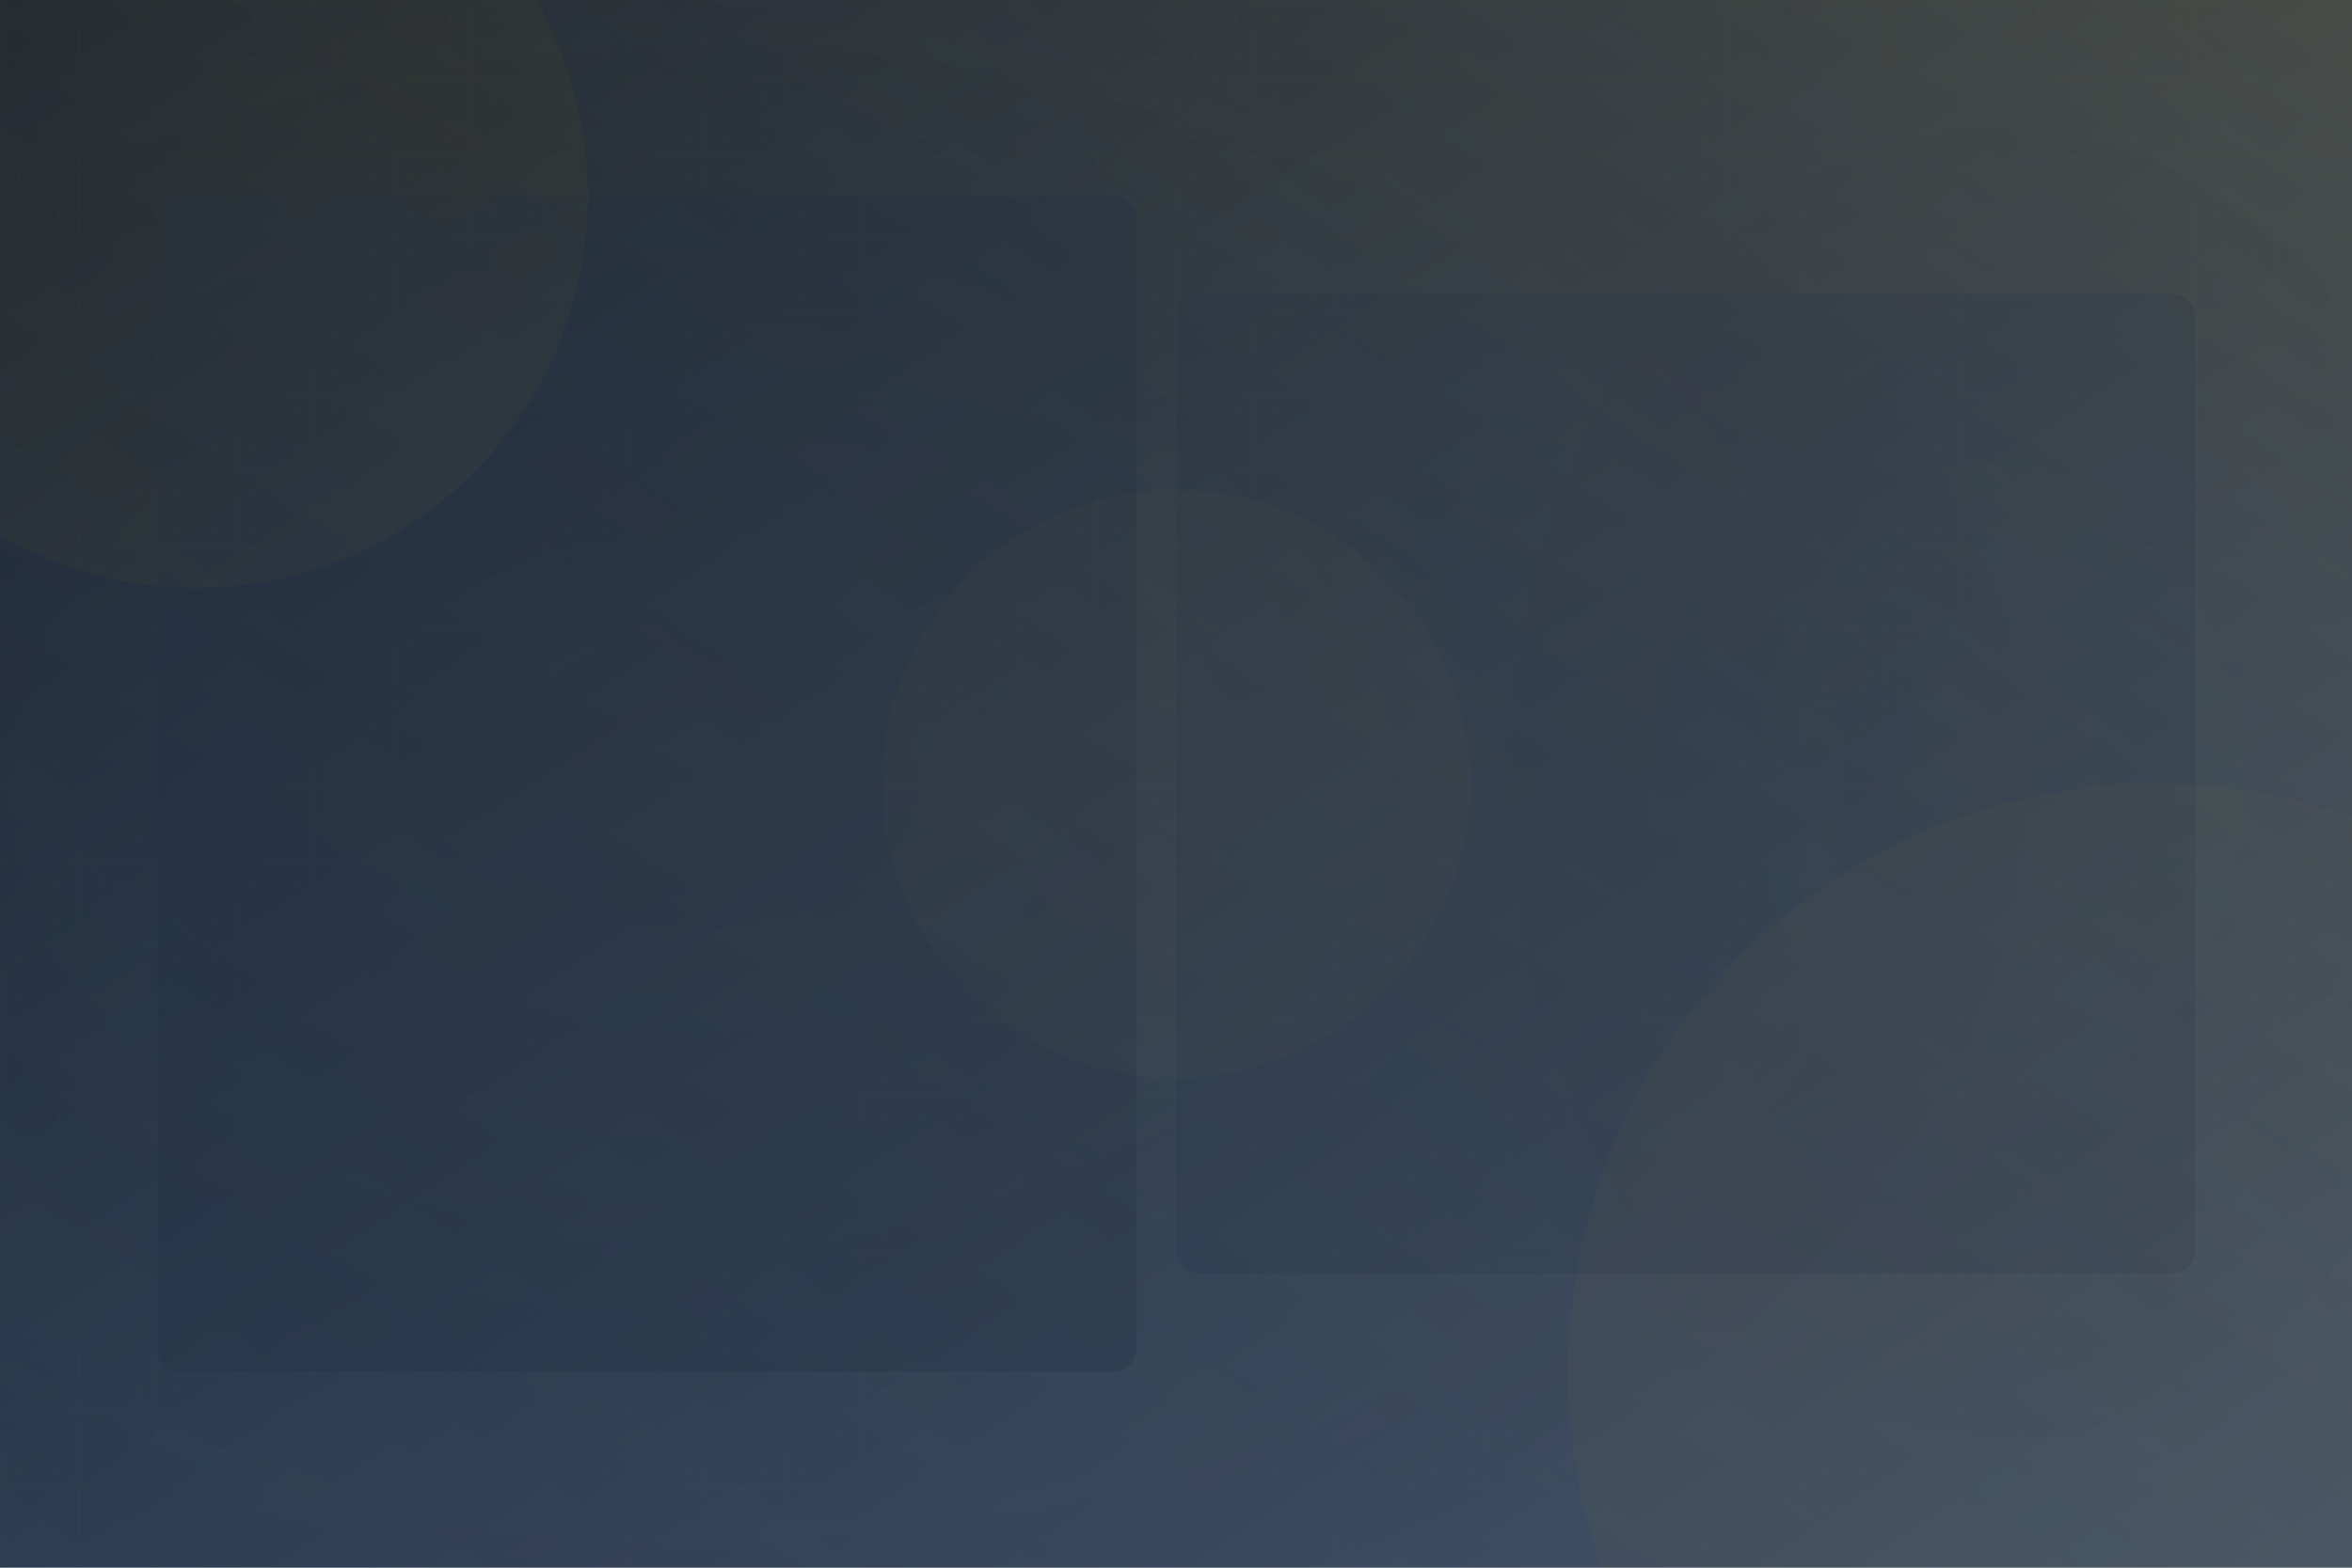
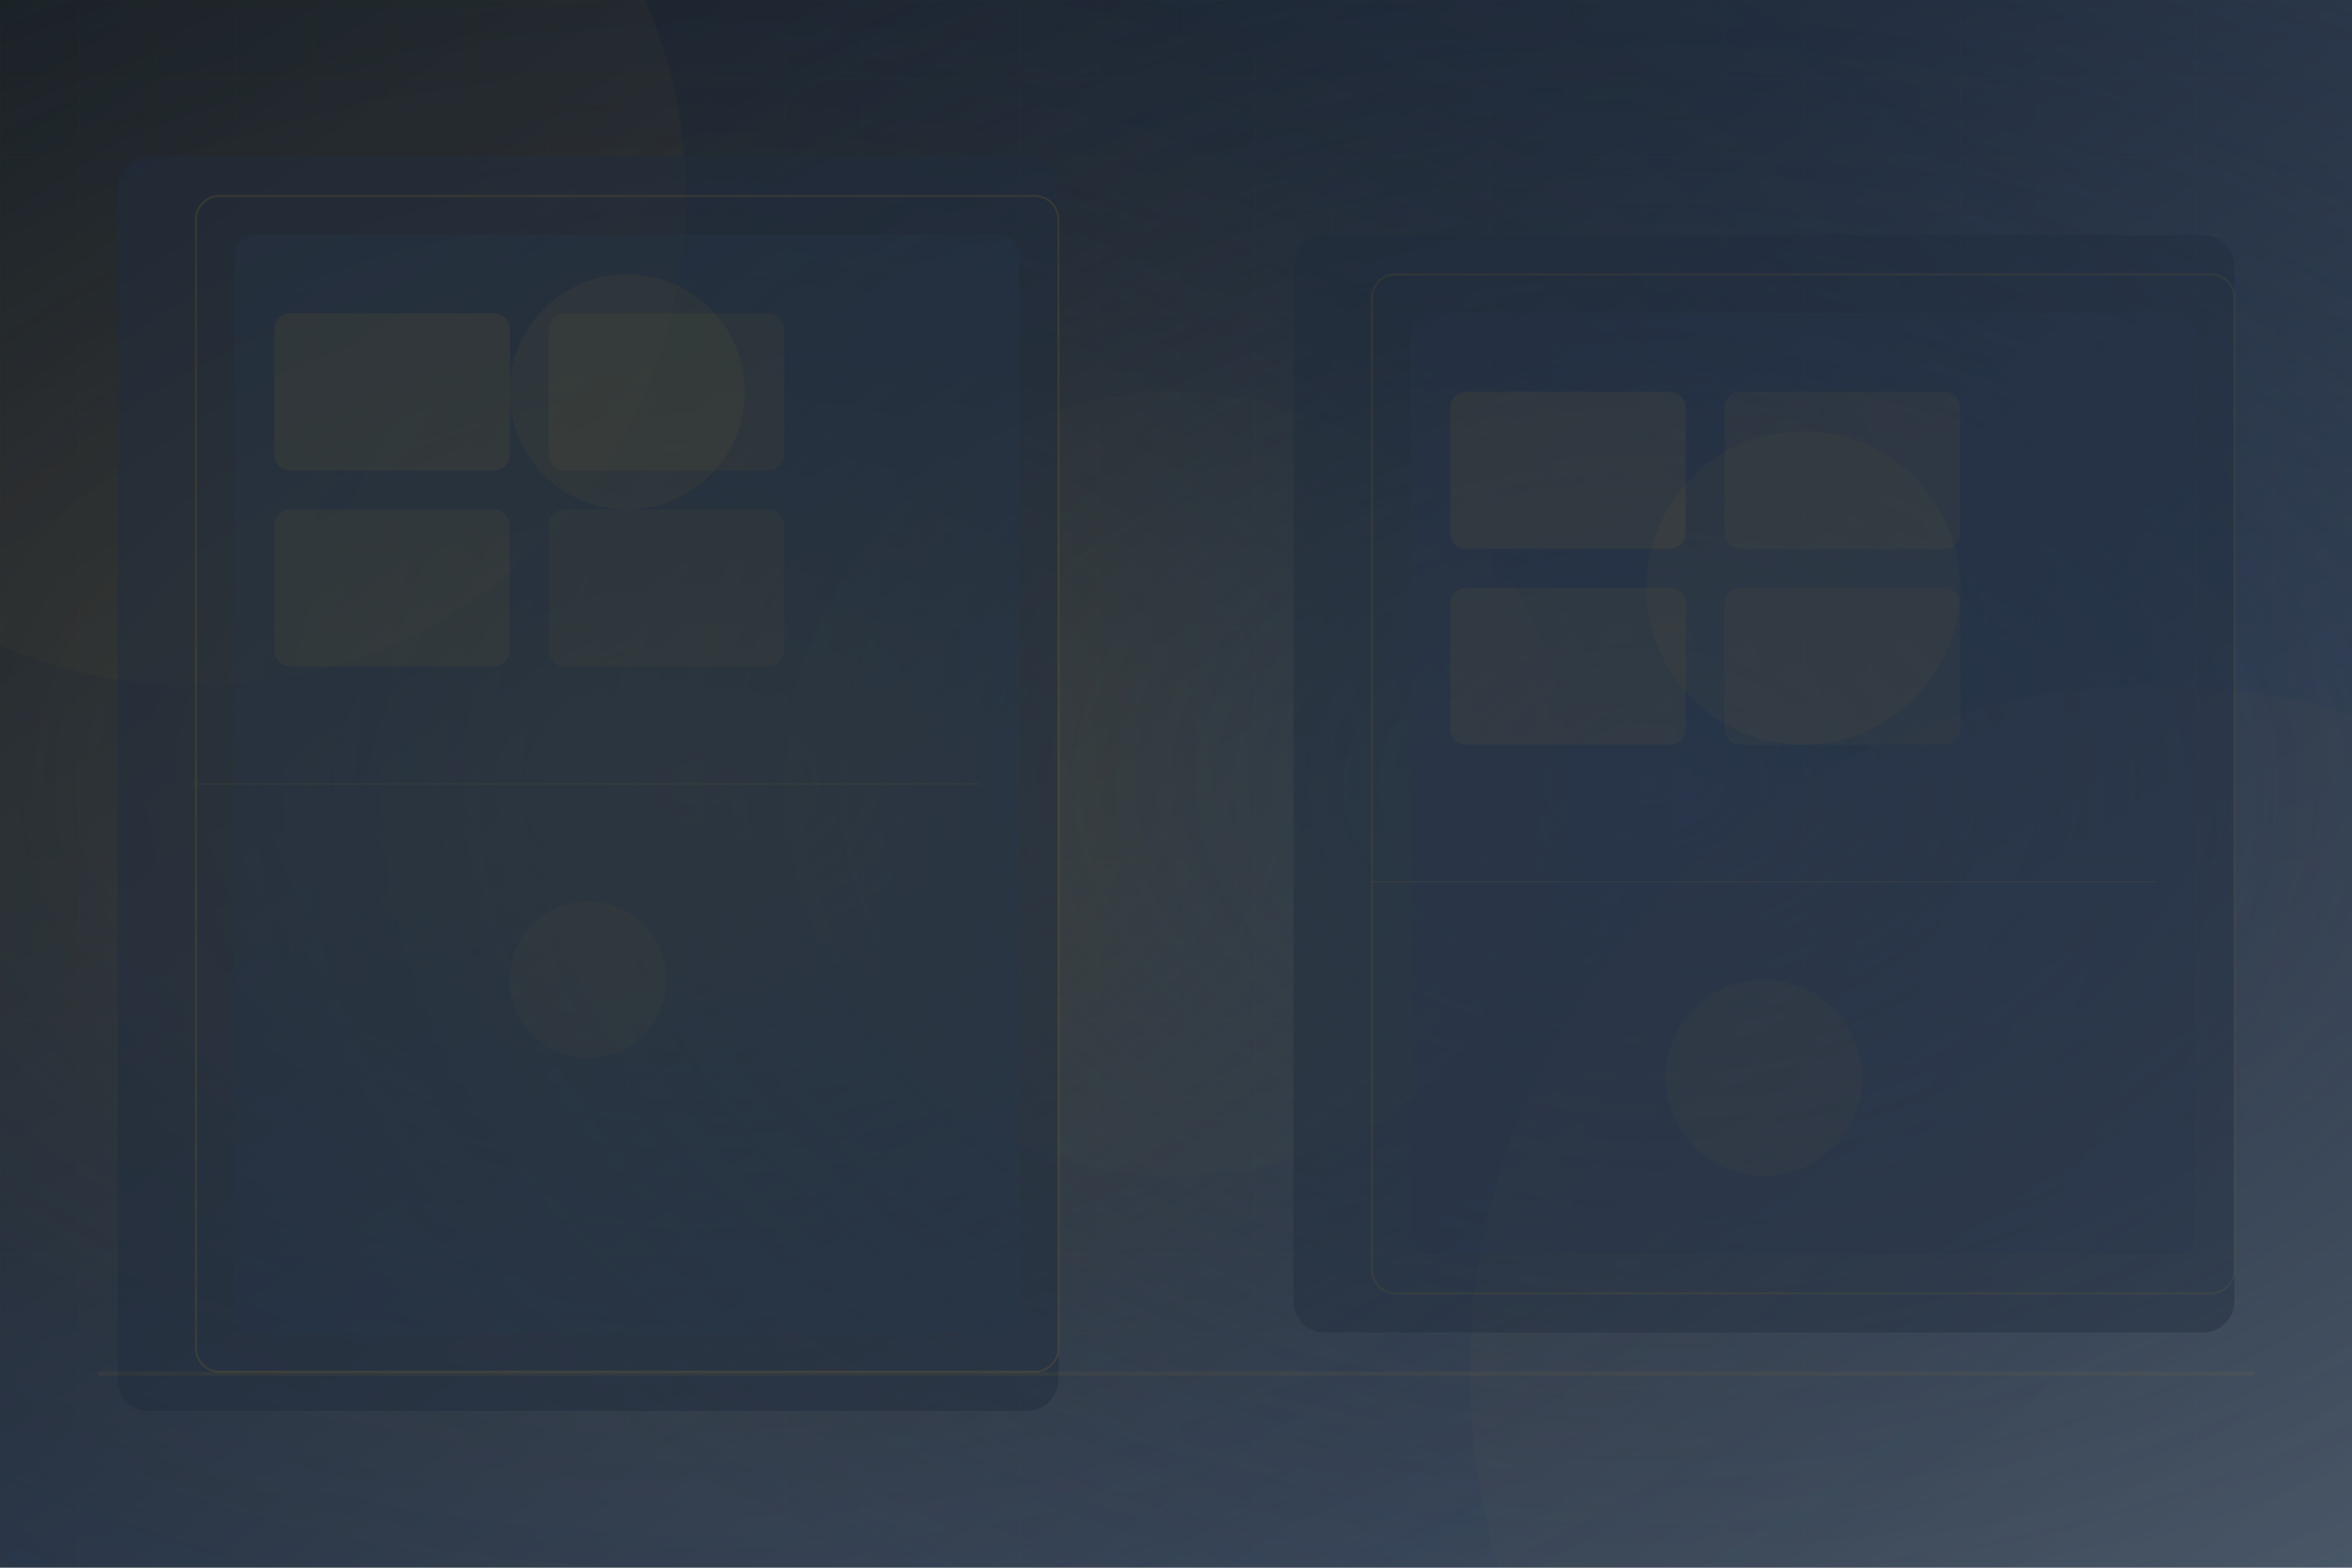
<svg xmlns="http://www.w3.org/2000/svg" viewBox="0 0 1200 800" fill="none">
  <defs>
-     <linearGradient id="hg" x1="0" y1="0" x2="1" y2="1">
-       <stop offset="0%" stop-color="hsl(215,35%,15%)" />
-       <stop offset="50%" stop-color="hsl(215,30%,25%)" />
-       <stop offset="100%" stop-color="hsl(215,25%,35%)" />
+     <linearGradient id="bg" x1="0" y1="0" x2="1" y2="1">
+       <stop offset="0%" stop-color="hsl(215,35%,12%)" />
+       <stop offset="40%" stop-color="hsl(215,30%,20%)" />
+       <stop offset="70%" stop-color="hsl(215,25%,28%)" />
+       <stop offset="100%" stop-color="hsl(215,20%,35%)" />
    </linearGradient>
-     <linearGradient id="hg2" x1="1" y1="0" x2="0" y2="1">
-       <stop offset="0%" stop-color="hsl(43,74%,40%)" stop-opacity="0.2" />
+     <radialGradient id="glow1" cx="0.3" cy="0.5" r="0.7">
+       <stop offset="0%" stop-color="hsl(43,74%,40%)" stop-opacity="0.25" />
      <stop offset="100%" stop-color="hsl(215,35%,10%)" stop-opacity="0" />
-     </linearGradient>
-   </defs>
-   <rect width="1200" height="800" fill="url(#hg)" />
-   <rect width="1200" height="800" fill="url(#hg2)" />
-   <rect x="0" y="0" width="1200" height="800" fill="url(#grid)" opacity="0.05" />
-   <rect x="0" y="0" width="1200" height="800" fill="url(#dots)" opacity="0.03" />
-   <defs>
+     </radialGradient>
+     <radialGradient id="glow2" cx="0.7" cy="0.5" r="0.6">
+       <stop offset="0%" stop-color="hsl(215,35%,25%)" stop-opacity="0.5" />
+       <stop offset="100%" stop-color="hsl(215,35%,10%)" stop-opacity="0" />
+     </radialGradient>
    <pattern id="grid" width="40" height="40" patternUnits="userSpaceOnUse">
-       <path d="M 40 0 L 0 0 0 40" fill="none" stroke="hsl(43,74%,40%)" stroke-width="0.5" />
-     </pattern>
-     <pattern id="dots" width="20" height="20" patternUnits="userSpaceOnUse">
-       <circle cx="10" cy="10" r="1" fill="hsl(43,74%,40%)" />
+       <path d="M 40 0 L 0 0 0 40" fill="none" stroke="hsl(43,74%,40%)" stroke-width="0.5" opacity="0.3" />
    </pattern>
  </defs>
-   <rect x="0" y="0" width="1200" height="800" fill="url(#grad)" opacity="0.1" />
-   <rect x="600" y="0" width="600" height="800" fill="url(#grad2)" opacity="0.05" />
-   <defs>
-     <radialGradient id="grad" cx="0.3" cy="0.5" r="0.7">
-       <stop offset="0%" stop-color="hsl(43,74%,40%)" stop-opacity="0.3" />
-       <stop offset="100%" stop-color="hsl(215,35%,10%)" stop-opacity="0" />
-     </radialGradient>
-     <radialGradient id="grad2" cx="0.7" cy="0.5" r="0.6">
-       <stop offset="0%" stop-color="hsl(215,35%,20%)" stop-opacity="0.4" />
-       <stop offset="100%" stop-color="hsl(215,35%,10%)" stop-opacity="0" />
-     </radialGradient>
-   </defs>
-   <rect x="80" y="100" width="500" height="600" rx="12" fill="hsl(215,33%,20%)" opacity="0.3" />
-   <rect x="600" y="150" width="520" height="500" rx="12" fill="hsl(215,33%,20%)" opacity="0.2" />
-   <circle cx="100" cy="100" r="200" fill="hsl(43,74%,40%)" opacity="0.05" />
-   <circle cx="1100" cy="700" r="300" fill="hsl(43,74%,40%)" opacity="0.04" />
-   <circle cx="600" cy="400" r="150" fill="hsl(43,74%,40%)" opacity="0.03" />
+   <rect width="1200" height="800" fill="url(#bg)" />
+   <rect width="1200" height="800" fill="url(#glow1)" />
+   <rect width="1200" height="800" fill="url(#glow2)" />
+   <rect width="1200" height="800" fill="url(#grid)" opacity="0.08" />
+   <circle cx="100" cy="100" r="250" fill="hsl(43,74%,40%)" opacity="0.04" />
+   <circle cx="1100" cy="700" r="350" fill="hsl(43,74%,40%)" opacity="0.03" />
+   <circle cx="600" cy="400" r="200" fill="hsl(43,74%,40%)" opacity="0.02" />
+   <rect x="60" y="80" width="480" height="640" rx="16" fill="hsl(215,33%,18%)" opacity="0.5" />
+   <rect x="660" y="120" width="480" height="560" rx="16" fill="hsl(215,33%,18%)" opacity="0.4" />
+   <rect x="100" y="100" width="440" height="600" rx="12" fill="none" stroke="hsl(43,74%,40%)" stroke-width="1" opacity="0.15" />
+   <rect x="700" y="140" width="440" height="520" rx="12" fill="none" stroke="hsl(43,74%,40%)" stroke-width="1" opacity="0.1" />
+   <rect x="120" y="120" width="400" height="560" rx="10" fill="hsl(215,33%,22%)" opacity="0.3" />
+   <rect x="720" y="160" width="400" height="480" rx="10" fill="hsl(215,33%,22%)" opacity="0.25" />
+   <circle cx="320" cy="200" r="60" fill="hsl(43,74%,40%)" opacity="0.06" />
+   <circle cx="920" cy="300" r="80" fill="hsl(43,74%,40%)" opacity="0.05" />
+   <circle cx="300" cy="500" r="40" fill="hsl(43,74%,40%)" opacity="0.04" />
+   <circle cx="900" cy="550" r="50" fill="hsl(43,74%,40%)" opacity="0.04" />
+   <rect x="140" y="160" width="120" height="80" rx="8" fill="hsl(43,74%,40%)" opacity="0.08" stroke="hsl(43,74%,40%)" stroke-width="0.5" stroke-opacity="0.2" />
+   <rect x="280" y="160" width="120" height="80" rx="8" fill="hsl(43,74%,40%)" opacity="0.06" stroke="hsl(43,74%,40%)" stroke-width="0.5" stroke-opacity="0.15" />
+   <rect x="140" y="260" width="120" height="80" rx="8" fill="hsl(43,74%,40%)" opacity="0.07" stroke="hsl(43,74%,40%)" stroke-width="0.5" stroke-opacity="0.18" />
+   <rect x="280" y="260" width="120" height="80" rx="8" fill="hsl(43,74%,40%)" opacity="0.05" stroke="hsl(43,74%,40%)" stroke-width="0.5" stroke-opacity="0.12" />
+   <rect x="740" y="200" width="120" height="80" rx="8" fill="hsl(43,74%,40%)" opacity="0.08" stroke="hsl(43,74%,40%)" stroke-width="0.5" stroke-opacity="0.2" />
+   <rect x="880" y="200" width="120" height="80" rx="8" fill="hsl(43,74%,40%)" opacity="0.06" stroke="hsl(43,74%,40%)" stroke-width="0.5" stroke-opacity="0.15" />
+   <rect x="740" y="300" width="120" height="80" rx="8" fill="hsl(43,74%,40%)" opacity="0.07" stroke="hsl(43,74%,40%)" stroke-width="0.5" stroke-opacity="0.18" />
+   <rect x="880" y="300" width="120" height="80" rx="8" fill="hsl(43,74%,40%)" opacity="0.05" stroke="hsl(43,74%,40%)" stroke-width="0.5" stroke-opacity="0.12" />
+   <line x1="100" y1="400" x2="500" y2="400" stroke="hsl(43,74%,40%)" stroke-width="0.5" opacity="0.1" />
+   <line x1="700" y1="450" x2="1100" y2="450" stroke="hsl(43,74%,40%)" stroke-width="0.5" opacity="0.1" />
+   <rect x="50" y="700" width="1100" height="2" rx="1" fill="hsl(43,74%,40%)" opacity="0.08" />
</svg>
